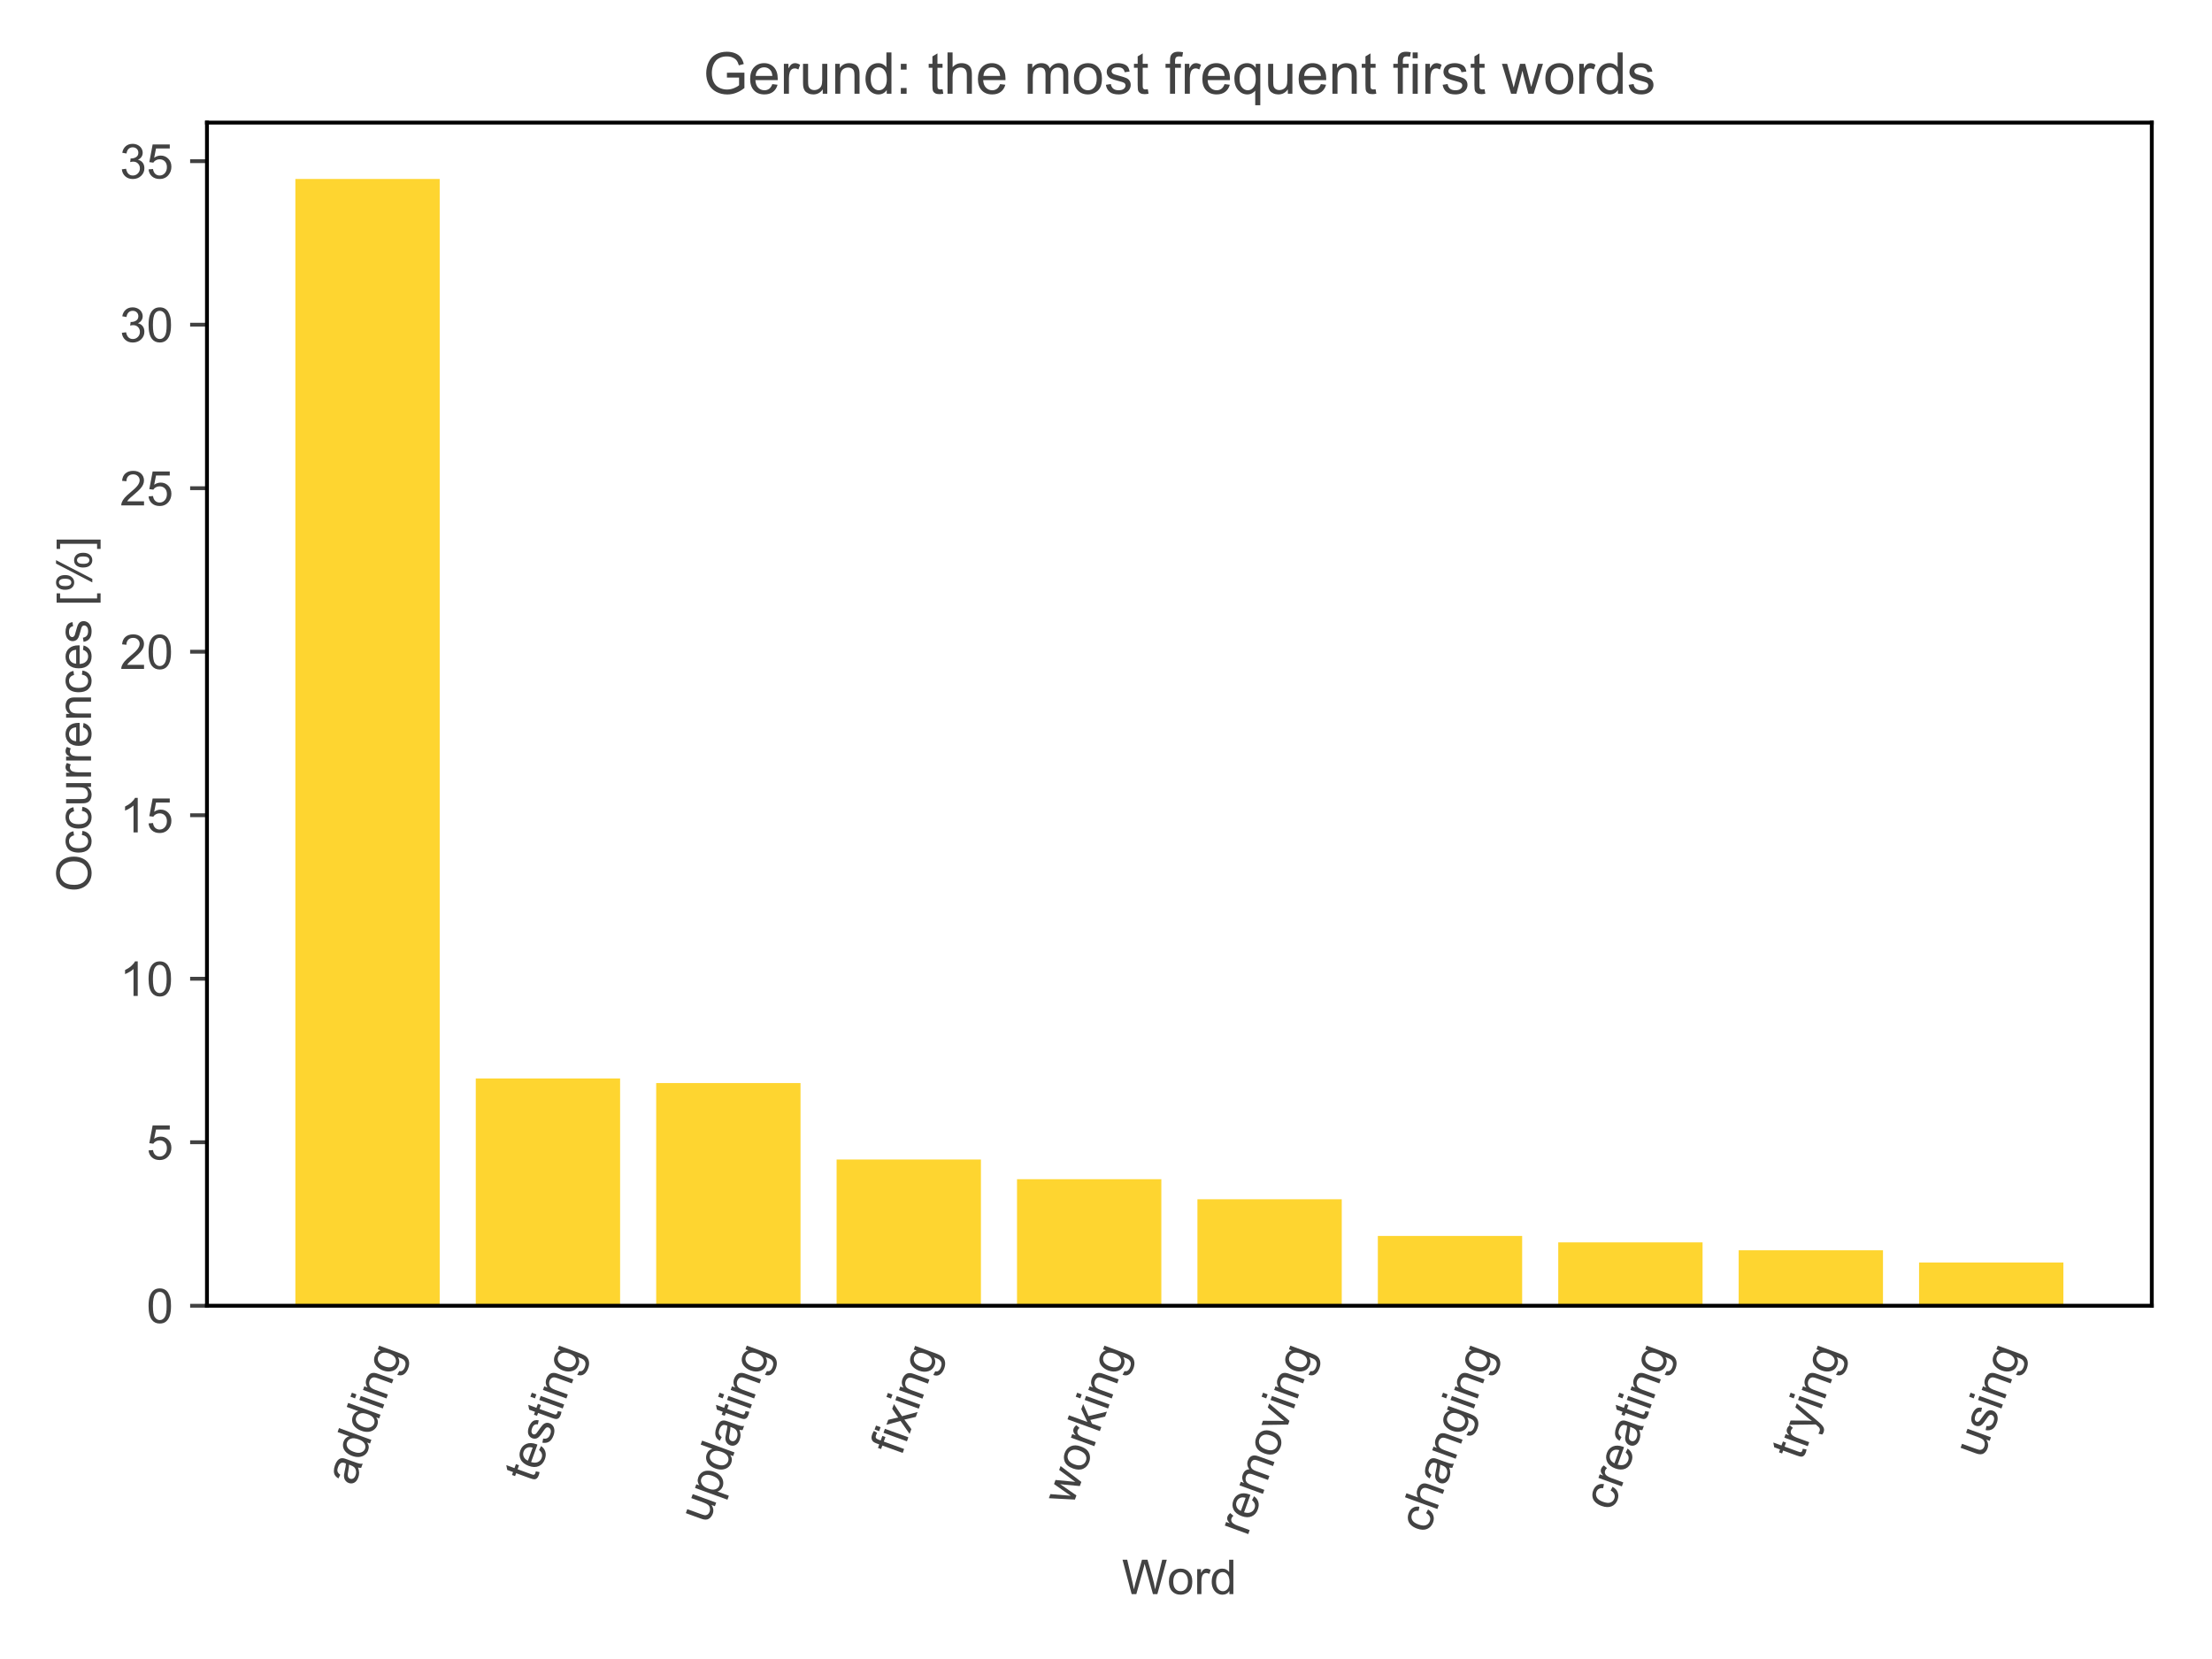
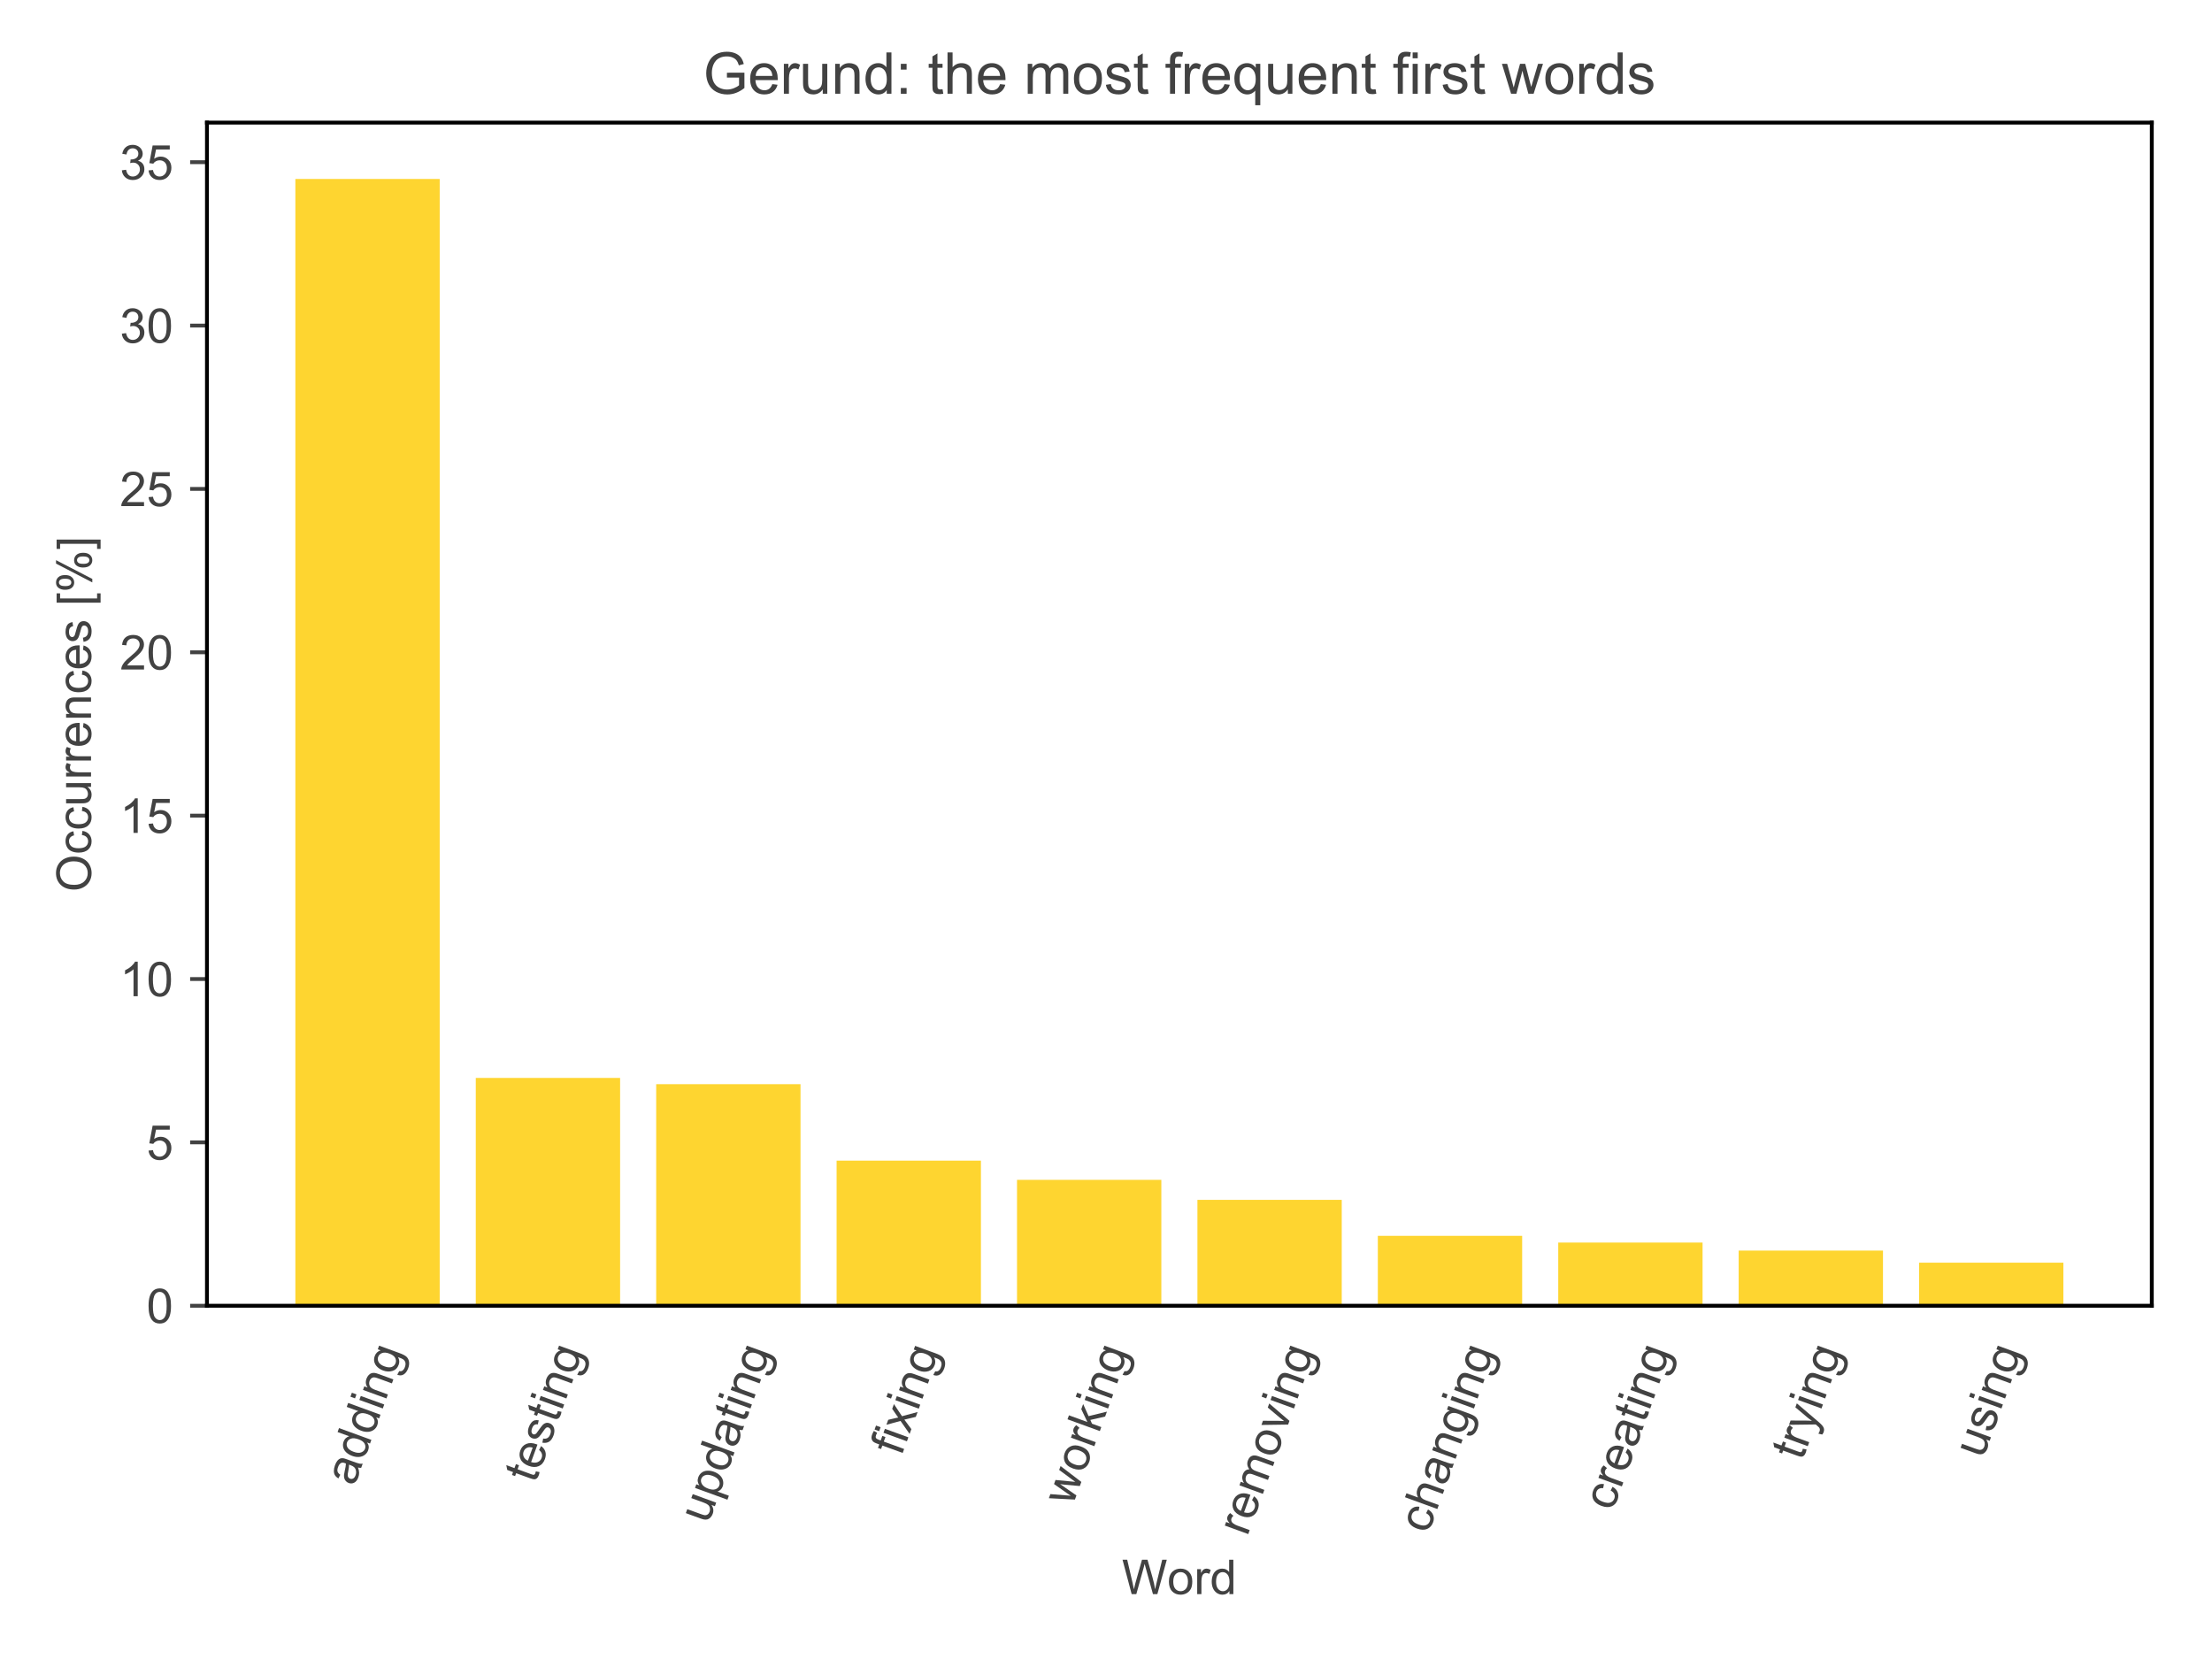
<svg xmlns="http://www.w3.org/2000/svg" xmlns:xlink="http://www.w3.org/1999/xlink" height="345pt" version="1.1" viewBox="0 0 460 345" width="460pt">
  <defs>
    <style type="text/css">
*{stroke-linecap:butt;stroke-linejoin:round;}
  </style>
  </defs>
  <g id="figure_1">
    <g id="patch_1">
      <path d="M 0 345.6  L 460.8 345.6  L 460.8 0  L 0 0  z " style="fill:#ffffff;" />
    </g>
    <g id="axes_1">
      <g id="patch_2">
        <path d="M 43.04 271.538  L 447.48 271.538  L 447.48 25.496  L 43.04 25.496  z " style="fill:#ffffff;" />
      </g>
      <g id="patch_3">
-         <path clip-path="url(#p6e5f062a8f)" d="M 61.424 271.538  L 91.438 271.538  L 91.438 37.213  L 61.424 37.213  z " style="fill:#fed530;" />
+         <path clip-path="url(#pcaa779c70d)" d="M 61.424 271.538  L 91.438 271.538  L 91.438 37.213  L 61.424 37.213  z " style="fill:#fed530;" />
      </g>
      <g id="patch_4">
-         <path clip-path="url(#p6e5f062a8f)" d="M 98.941 271.538  L 128.955 271.538  L 128.955 224.269  L 98.941 224.269  z " style="fill:#fed530;" />
+         <path clip-path="url(#pcaa779c70d)" d="M 98.941 271.538  L 128.955 271.538  L 128.955 224.163  L 98.941 224.163  z " style="fill:#fed530;" />
      </g>
      <g id="patch_5">
-         <path clip-path="url(#p6e5f062a8f)" d="M 136.459 271.538  L 166.473 271.538  L 166.473 225.225  L 136.459 225.225  z " style="fill:#fed530;" />
+         <path clip-path="url(#pcaa779c70d)" d="M 136.459 271.538  L 166.473 271.538  L 166.473 225.462  L 136.459 225.462  z " style="fill:#fed530;" />
      </g>
      <g id="patch_6">
-         <path clip-path="url(#p6e5f062a8f)" d="M 173.977 271.538  L 203.991 271.538  L 203.991 241.127  L 173.977 241.127  z " style="fill:#fed530;" />
+         <path clip-path="url(#pcaa779c70d)" d="M 173.977 271.538  L 203.991 271.538  L 203.991 241.358  L 173.977 241.358  z " style="fill:#fed530;" />
      </g>
      <g id="patch_7">
-         <path clip-path="url(#p6e5f062a8f)" d="M 211.494 271.538  L 241.508 271.538  L 241.508 245.223  L 211.494 245.223  z " style="fill:#fed530;" />
+         <path clip-path="url(#pcaa779c70d)" d="M 211.494 271.538  L 241.508 271.538  L 241.508 245.357  L 211.494 245.357  z " style="fill:#fed530;" />
      </g>
      <g id="patch_8">
-         <path clip-path="url(#p6e5f062a8f)" d="M 249.012 271.538  L 279.026 271.538  L 279.026 249.394  L 249.012 249.394  z " style="fill:#fed530;" />
+         <path clip-path="url(#pcaa779c70d)" d="M 249.012 271.538  L 279.026 271.538  L 279.026 249.514  L 249.012 249.514  z " style="fill:#fed530;" />
      </g>
      <g id="patch_9">
-         <path clip-path="url(#p6e5f062a8f)" d="M 286.529 271.538  L 316.543 271.538  L 316.543 257.02  L 286.529 257.02  z " style="fill:#fed530;" />
+         <path clip-path="url(#pcaa779c70d)" d="M 286.529 271.538  L 316.543 271.538  L 316.543 256.996  L 286.529 256.996  z " style="fill:#fed530;" />
      </g>
      <g id="patch_10">
-         <path clip-path="url(#p6e5f062a8f)" d="M 324.047 271.538  L 354.061 271.538  L 354.061 258.363  L 324.047 258.363  z " style="fill:#fed530;" />
+         <path clip-path="url(#pcaa779c70d)" d="M 324.047 271.538  L 354.061 271.538  L 354.061 258.4  L 324.047 258.4  z " style="fill:#fed530;" />
      </g>
      <g id="patch_11">
-         <path clip-path="url(#p6e5f062a8f)" d="M 361.565 271.538  L 391.579 271.538  L 391.579 260.008  L 361.565 260.008  z " style="fill:#fed530;" />
+         <path clip-path="url(#pcaa779c70d)" d="M 361.565 271.538  L 391.579 271.538  L 391.579 260.07  L 361.565 260.07  z " style="fill:#fed530;" />
      </g>
      <g id="patch_12">
-         <path clip-path="url(#p6e5f062a8f)" d="M 399.082 271.538  L 429.096 271.538  L 429.096 262.543  L 399.082 262.543  z " style="fill:#fed530;" />
+         <path clip-path="url(#pcaa779c70d)" d="M 399.082 271.538  L 429.096 271.538  L 429.096 262.585  L 399.082 262.585  z " style="fill:#fed530;" />
      </g>
      <g id="matplotlib.axis_1">
        <g id="xtick_1">
          <g id="text_1">
            <defs>
              <path d="M 40.438 6.391  Q 35.547 2.25 31.031 0.531  Q 26.516 -1.172 21.344 -1.172  Q 12.797 -1.172 8.203 3  Q 3.609 7.172 3.609 13.672  Q 3.609 17.484 5.344 20.625  Q 7.078 23.781 9.891 25.688  Q 12.703 27.594 16.219 28.562  Q 18.797 29.25 24.031 29.891  Q 34.672 31.156 39.703 32.906  Q 39.75 34.719 39.75 35.203  Q 39.75 40.578 37.25 42.781  Q 33.891 45.75 27.25 45.75  Q 21.047 45.75 18.094 43.578  Q 15.141 41.406 13.719 35.891  L 5.125 37.062  Q 6.297 42.578 8.984 45.969  Q 11.672 49.359 16.75 51.188  Q 21.828 53.031 28.516 53.031  Q 35.156 53.031 39.297 51.469  Q 43.453 49.906 45.406 47.531  Q 47.359 45.172 48.141 41.547  Q 48.578 39.312 48.578 33.453  L 48.578 21.734  Q 48.578 9.469 49.141 6.219  Q 49.703 2.984 51.375 0  L 42.188 0  Q 40.828 2.734 40.438 6.391  z M 39.703 26.031  Q 34.906 24.078 25.344 22.703  Q 19.922 21.922 17.672 20.938  Q 15.438 19.969 14.203 18.094  Q 12.984 16.219 12.984 13.922  Q 12.984 10.406 15.641 8.062  Q 18.312 5.719 23.438 5.719  Q 28.516 5.719 32.469 7.938  Q 36.422 10.156 38.281 14.016  Q 39.703 17 39.703 22.797  z " id="ArialMT-61" />
              <path d="M 40.234 0  L 40.234 6.547  Q 35.297 -1.172 25.734 -1.172  Q 19.531 -1.172 14.328 2.25  Q 9.125 5.672 6.266 11.797  Q 3.422 17.922 3.422 25.875  Q 3.422 33.641 6 39.969  Q 8.594 46.297 13.766 49.656  Q 18.953 53.031 25.344 53.031  Q 30.031 53.031 33.688 51.047  Q 37.359 49.078 39.656 45.906  L 39.656 71.578  L 48.391 71.578  L 48.391 0  z M 12.453 25.875  Q 12.453 15.922 16.641 10.984  Q 20.844 6.062 26.562 6.062  Q 32.328 6.062 36.344 10.766  Q 40.375 15.484 40.375 25.141  Q 40.375 35.797 36.266 40.766  Q 32.172 45.75 26.172 45.75  Q 20.312 45.75 16.375 40.969  Q 12.453 36.188 12.453 25.875  z " id="ArialMT-64" />
              <path d="M 6.641 61.469  L 6.641 71.578  L 15.438 71.578  L 15.438 61.469  z M 6.641 0  L 6.641 51.859  L 15.438 51.859  L 15.438 0  z " id="ArialMT-69" />
              <path d="M 6.594 0  L 6.594 51.859  L 14.5 51.859  L 14.5 44.484  Q 20.219 53.031 31 53.031  Q 35.688 53.031 39.625 51.344  Q 43.562 49.656 45.516 46.922  Q 47.469 44.188 48.25 40.438  Q 48.734 37.984 48.734 31.891  L 48.734 0  L 39.938 0  L 39.938 31.547  Q 39.938 36.922 38.906 39.578  Q 37.891 42.234 35.281 43.812  Q 32.672 45.406 29.156 45.406  Q 23.531 45.406 19.453 41.844  Q 15.375 38.281 15.375 28.328  L 15.375 0  z " id="ArialMT-6e" />
              <path d="M 4.984 -4.297  L 13.531 -5.562  Q 14.062 -9.516 16.5 -11.328  Q 19.781 -13.766 25.438 -13.766  Q 31.547 -13.766 34.859 -11.328  Q 38.188 -8.891 39.359 -4.5  Q 40.047 -1.812 39.984 6.781  Q 34.234 0 25.641 0  Q 14.938 0 9.078 7.719  Q 3.219 15.438 3.219 26.219  Q 3.219 33.641 5.906 39.906  Q 8.594 46.188 13.688 49.609  Q 18.797 53.031 25.688 53.031  Q 34.859 53.031 40.828 45.609  L 40.828 51.859  L 48.922 51.859  L 48.922 7.031  Q 48.922 -5.078 46.453 -10.125  Q 44 -15.188 38.641 -18.109  Q 33.297 -21.047 25.484 -21.047  Q 16.219 -21.047 10.5 -16.875  Q 4.781 -12.703 4.984 -4.297  z M 12.25 26.859  Q 12.25 16.656 16.297 11.969  Q 20.359 7.281 26.469 7.281  Q 32.516 7.281 36.609 11.938  Q 40.719 16.609 40.719 26.562  Q 40.719 36.078 36.5 40.906  Q 32.281 45.75 26.312 45.75  Q 20.453 45.75 16.344 40.984  Q 12.25 36.234 12.25 26.859  z " id="ArialMT-67" />
            </defs>
            <g style="fill:#424242;" transform="translate(73.67003 309.2022)rotate(-70)scale(0.1 -0.1)">
              <use xlink:href="#ArialMT-61" />
              <use x="55.615" xlink:href="#ArialMT-64" />
              <use x="111.23" xlink:href="#ArialMT-64" />
              <use x="166.846" xlink:href="#ArialMT-69" />
              <use x="189.062" xlink:href="#ArialMT-6e" />
              <use x="244.678" xlink:href="#ArialMT-67" />
            </g>
          </g>
        </g>
        <g id="xtick_2">
          <g id="text_2">
            <defs>
              <path d="M 25.781 7.859  L 27.047 0.094  Q 23.344 -0.688 20.406 -0.688  Q 15.625 -0.688 12.984 0.828  Q 10.359 2.344 9.281 4.812  Q 8.203 7.281 8.203 15.188  L 8.203 45.016  L 1.766 45.016  L 1.766 51.859  L 8.203 51.859  L 8.203 64.703  L 16.938 69.969  L 16.938 51.859  L 25.781 51.859  L 25.781 45.016  L 16.938 45.016  L 16.938 14.703  Q 16.938 10.938 17.406 9.859  Q 17.875 8.797 18.922 8.156  Q 19.969 7.516 21.922 7.516  Q 23.391 7.516 25.781 7.859  z " id="ArialMT-74" />
              <path d="M 42.094 16.703  L 51.172 15.578  Q 49.031 7.625 43.219 3.219  Q 37.406 -1.172 28.375 -1.172  Q 17 -1.172 10.328 5.828  Q 3.656 12.844 3.656 25.484  Q 3.656 38.578 10.391 45.797  Q 17.141 53.031 27.875 53.031  Q 38.281 53.031 44.875 45.953  Q 51.469 38.875 51.469 26.031  Q 51.469 25.25 51.422 23.688  L 12.75 23.688  Q 13.234 15.141 17.578 10.594  Q 21.922 6.062 28.422 6.062  Q 33.25 6.062 36.672 8.594  Q 40.094 11.141 42.094 16.703  z M 13.234 30.906  L 42.188 30.906  Q 41.609 37.453 38.875 40.719  Q 34.672 45.797 27.984 45.797  Q 21.922 45.797 17.797 41.75  Q 13.672 37.703 13.234 30.906  z " id="ArialMT-65" />
              <path d="M 3.078 15.484  L 11.766 16.844  Q 12.5 11.625 15.844 8.844  Q 19.188 6.062 25.203 6.062  Q 31.25 6.062 34.172 8.516  Q 37.109 10.984 37.109 14.312  Q 37.109 17.281 34.516 19  Q 32.719 20.172 25.531 21.969  Q 15.875 24.422 12.141 26.203  Q 8.406 27.984 6.469 31.125  Q 4.547 34.281 4.547 38.094  Q 4.547 41.547 6.125 44.5  Q 7.719 47.469 10.453 49.422  Q 12.5 50.922 16.031 51.969  Q 19.578 53.031 23.641 53.031  Q 29.734 53.031 34.344 51.266  Q 38.969 49.516 41.156 46.5  Q 43.359 43.5 44.188 38.484  L 35.594 37.312  Q 35.016 41.312 32.203 43.547  Q 29.391 45.797 24.266 45.797  Q 18.219 45.797 15.625 43.797  Q 13.031 41.797 13.031 39.109  Q 13.031 37.406 14.109 36.031  Q 15.188 34.625 17.484 33.688  Q 18.797 33.203 25.25 31.453  Q 34.578 28.953 38.25 27.359  Q 41.938 25.781 44.031 22.75  Q 46.141 19.734 46.141 15.234  Q 46.141 10.844 43.578 6.953  Q 41.016 3.078 36.172 0.953  Q 31.344 -1.172 25.25 -1.172  Q 15.141 -1.172 9.844 3.031  Q 4.547 7.234 3.078 15.484  z " id="ArialMT-73" />
            </defs>
            <g style="fill:#424242;" transform="translate(111.2844 308.6706)rotate(-70)scale(0.1 -0.1)">
              <use xlink:href="#ArialMT-74" />
              <use x="27.783" xlink:href="#ArialMT-65" />
              <use x="83.398" xlink:href="#ArialMT-73" />
              <use x="133.398" xlink:href="#ArialMT-74" />
              <use x="161.182" xlink:href="#ArialMT-69" />
              <use x="183.398" xlink:href="#ArialMT-6e" />
              <use x="239.014" xlink:href="#ArialMT-67" />
            </g>
          </g>
        </g>
        <g id="xtick_3">
          <g id="text_3">
            <defs>
              <path d="M 40.578 0  L 40.578 7.625  Q 34.516 -1.172 24.125 -1.172  Q 19.531 -1.172 15.547 0.578  Q 11.578 2.344 9.641 5  Q 7.719 7.672 6.938 11.531  Q 6.391 14.109 6.391 19.734  L 6.391 51.859  L 15.188 51.859  L 15.188 23.094  Q 15.188 16.219 15.719 13.812  Q 16.547 10.359 19.234 8.375  Q 21.922 6.391 25.875 6.391  Q 29.828 6.391 33.297 8.422  Q 36.766 10.453 38.203 13.938  Q 39.656 17.438 39.656 24.078  L 39.656 51.859  L 48.438 51.859  L 48.438 0  z " id="ArialMT-75" />
              <path d="M 6.594 -19.875  L 6.594 51.859  L 14.594 51.859  L 14.594 45.125  Q 17.438 49.078 21 51.047  Q 24.562 53.031 29.641 53.031  Q 36.281 53.031 41.359 49.609  Q 46.438 46.188 49.016 39.953  Q 51.609 33.734 51.609 26.312  Q 51.609 18.359 48.75 11.984  Q 45.906 5.609 40.453 2.219  Q 35.016 -1.172 29 -1.172  Q 24.609 -1.172 21.109 0.688  Q 17.625 2.547 15.375 5.375  L 15.375 -19.875  z M 14.547 25.641  Q 14.547 15.625 18.594 10.844  Q 22.656 6.062 28.422 6.062  Q 34.281 6.062 38.453 11.016  Q 42.625 15.969 42.625 26.375  Q 42.625 36.281 38.547 41.203  Q 34.469 46.141 28.812 46.141  Q 23.188 46.141 18.859 40.891  Q 14.547 35.641 14.547 25.641  z " id="ArialMT-70" />
            </defs>
            <g style="fill:#424242;" transform="translate(147.2792 317.0383)rotate(-70)scale(0.1 -0.1)">
              <use xlink:href="#ArialMT-75" />
              <use x="55.615" xlink:href="#ArialMT-70" />
              <use x="111.23" xlink:href="#ArialMT-64" />
              <use x="166.846" xlink:href="#ArialMT-61" />
              <use x="222.461" xlink:href="#ArialMT-74" />
              <use x="250.244" xlink:href="#ArialMT-69" />
              <use x="272.461" xlink:href="#ArialMT-6e" />
              <use x="328.076" xlink:href="#ArialMT-67" />
            </g>
          </g>
        </g>
        <g id="xtick_4">
          <g id="text_4">
            <defs>
              <path d="M 8.688 0  L 8.688 45.016  L 0.922 45.016  L 0.922 51.859  L 8.688 51.859  L 8.688 57.375  Q 8.688 62.594 9.625 65.141  Q 10.891 68.562 14.078 70.672  Q 17.281 72.797 23.047 72.797  Q 26.766 72.797 31.25 71.922  L 29.938 64.266  Q 27.203 64.75 24.75 64.75  Q 20.75 64.75 19.094 63.031  Q 17.438 61.328 17.438 56.641  L 17.438 51.859  L 27.547 51.859  L 27.547 45.016  L 17.438 45.016  L 17.438 0  z " id="ArialMT-66" />
              <path d="M 0.734 0  L 19.672 26.953  L 2.156 51.859  L 13.141 51.859  L 21.094 39.703  Q 23.344 36.234 24.703 33.891  Q 26.859 37.109 28.656 39.594  L 37.406 51.859  L 47.906 51.859  L 29.984 27.438  L 49.266 0  L 38.484 0  L 27.828 16.109  L 25 20.453  L 11.375 0  z " id="ArialMT-78" />
            </defs>
            <g style="fill:#424242;" transform="translate(187.423 302.9641)rotate(-70)scale(0.1 -0.1)">
              <use xlink:href="#ArialMT-66" />
              <use x="27.783" xlink:href="#ArialMT-69" />
              <use x="50" xlink:href="#ArialMT-78" />
              <use x="100" xlink:href="#ArialMT-69" />
              <use x="122.217" xlink:href="#ArialMT-6e" />
              <use x="177.832" xlink:href="#ArialMT-67" />
            </g>
          </g>
        </g>
        <g id="xtick_5">
          <g id="text_5">
            <defs>
              <path d="M 16.156 0  L 0.297 51.859  L 9.375 51.859  L 17.625 21.922  L 20.703 10.797  Q 20.906 11.625 23.391 21.484  L 31.641 51.859  L 40.672 51.859  L 48.438 21.781  L 51.031 11.859  L 54 21.875  L 62.891 51.859  L 71.438 51.859  L 55.219 0  L 46.094 0  L 37.844 31.062  L 35.844 39.891  L 25.344 0  z " id="ArialMT-77" />
              <path d="M 3.328 25.922  Q 3.328 40.328 11.328 47.266  Q 18.016 53.031 27.641 53.031  Q 38.328 53.031 45.109 46.016  Q 51.906 39.016 51.906 26.656  Q 51.906 16.656 48.906 10.906  Q 45.906 5.172 40.156 2  Q 34.422 -1.172 27.641 -1.172  Q 16.75 -1.172 10.031 5.812  Q 3.328 12.797 3.328 25.922  z M 12.359 25.922  Q 12.359 15.969 16.703 11.016  Q 21.047 6.062 27.641 6.062  Q 34.188 6.062 38.531 11.031  Q 42.875 16.016 42.875 26.219  Q 42.875 35.844 38.5 40.797  Q 34.125 45.75 27.641 45.75  Q 21.047 45.75 16.703 40.812  Q 12.359 35.891 12.359 25.922  z " id="ArialMT-6f" />
              <path d="M 6.5 0  L 6.5 51.859  L 14.406 51.859  L 14.406 44  Q 17.438 49.516 20 51.266  Q 22.562 53.031 25.641 53.031  Q 30.078 53.031 34.672 50.203  L 31.641 42.047  Q 28.422 43.953 25.203 43.953  Q 22.312 43.953 20.016 42.219  Q 17.719 40.484 16.75 37.406  Q 15.281 32.719 15.281 27.156  L 15.281 0  z " id="ArialMT-72" />
              <path d="M 6.641 0  L 6.641 71.578  L 15.438 71.578  L 15.438 30.766  L 36.234 51.859  L 47.609 51.859  L 27.781 32.625  L 49.609 0  L 38.766 0  L 21.625 26.516  L 15.438 20.562  L 15.438 0  z " id="ArialMT-6b" />
            </defs>
            <g style="fill:#424242;" transform="translate(222.983 313.3647)rotate(-70)scale(0.1 -0.1)">
              <use xlink:href="#ArialMT-77" />
              <use x="72.217" xlink:href="#ArialMT-6f" />
              <use x="127.832" xlink:href="#ArialMT-72" />
              <use x="161.133" xlink:href="#ArialMT-6b" />
              <use x="211.133" xlink:href="#ArialMT-69" />
              <use x="233.35" xlink:href="#ArialMT-6e" />
              <use x="288.965" xlink:href="#ArialMT-67" />
            </g>
          </g>
        </g>
        <g id="xtick_6">
          <g id="text_6">
            <defs>
              <path d="M 6.594 0  L 6.594 51.859  L 14.453 51.859  L 14.453 44.578  Q 16.891 48.391 20.938 50.703  Q 25 53.031 30.172 53.031  Q 35.938 53.031 39.625 50.641  Q 43.312 48.25 44.828 43.953  Q 50.984 53.031 60.844 53.031  Q 68.562 53.031 72.703 48.75  Q 76.859 44.484 76.859 35.594  L 76.859 0  L 68.109 0  L 68.109 32.672  Q 68.109 37.938 67.25 40.25  Q 66.406 42.578 64.156 43.984  Q 61.922 45.406 58.891 45.406  Q 53.422 45.406 49.797 41.766  Q 46.188 38.141 46.188 30.125  L 46.188 0  L 37.406 0  L 37.406 33.688  Q 37.406 39.547 35.25 42.469  Q 33.109 45.406 28.219 45.406  Q 24.516 45.406 21.359 43.453  Q 18.219 41.5 16.797 37.734  Q 15.375 33.984 15.375 26.906  L 15.375 0  z " id="ArialMT-6d" />
              <path d="M 21 0  L 1.266 51.859  L 10.547 51.859  L 21.688 20.797  Q 23.484 15.766 25 10.359  Q 26.172 14.453 28.266 20.219  L 39.797 51.859  L 48.828 51.859  L 29.203 0  z " id="ArialMT-76" />
            </defs>
            <g style="fill:#424242;" transform="translate(259.3602 319.6313)rotate(-70)scale(0.1 -0.1)">
              <use xlink:href="#ArialMT-72" />
              <use x="33.301" xlink:href="#ArialMT-65" />
              <use x="88.916" xlink:href="#ArialMT-6d" />
              <use x="172.217" xlink:href="#ArialMT-6f" />
              <use x="227.832" xlink:href="#ArialMT-76" />
              <use x="277.832" xlink:href="#ArialMT-69" />
              <use x="300.049" xlink:href="#ArialMT-6e" />
              <use x="355.664" xlink:href="#ArialMT-67" />
            </g>
          </g>
        </g>
        <g id="xtick_7">
          <g id="text_7">
            <defs>
              <path d="M 40.438 19  L 49.078 17.875  Q 47.656 8.938 41.812 3.875  Q 35.984 -1.172 27.484 -1.172  Q 16.844 -1.172 10.375 5.781  Q 3.906 12.75 3.906 25.734  Q 3.906 34.125 6.688 40.422  Q 9.469 46.734 15.156 49.875  Q 20.844 53.031 27.547 53.031  Q 35.984 53.031 41.359 48.75  Q 46.734 44.484 48.25 36.625  L 39.703 35.297  Q 38.484 40.531 35.375 43.156  Q 32.281 45.797 27.875 45.797  Q 21.234 45.797 17.078 41.031  Q 12.938 36.281 12.938 25.984  Q 12.938 15.531 16.938 10.797  Q 20.953 6.062 27.391 6.062  Q 32.562 6.062 36.031 9.234  Q 39.5 12.406 40.438 19  z " id="ArialMT-63" />
              <path d="M 6.594 0  L 6.594 71.578  L 15.375 71.578  L 15.375 45.906  Q 21.531 53.031 30.906 53.031  Q 36.672 53.031 40.922 50.75  Q 45.172 48.484 47 44.484  Q 48.828 40.484 48.828 32.859  L 48.828 0  L 40.047 0  L 40.047 32.859  Q 40.047 39.453 37.188 42.453  Q 34.328 45.453 29.109 45.453  Q 25.203 45.453 21.75 43.422  Q 18.312 41.406 16.844 37.938  Q 15.375 34.469 15.375 28.375  L 15.375 0  z " id="ArialMT-68" />
            </defs>
            <g style="fill:#424242;" transform="translate(296.9698 319.1262)rotate(-70)scale(0.1 -0.1)">
              <use xlink:href="#ArialMT-63" />
              <use x="50" xlink:href="#ArialMT-68" />
              <use x="105.615" xlink:href="#ArialMT-61" />
              <use x="161.23" xlink:href="#ArialMT-6e" />
              <use x="216.846" xlink:href="#ArialMT-67" />
              <use x="272.461" xlink:href="#ArialMT-69" />
              <use x="294.678" xlink:href="#ArialMT-6e" />
              <use x="350.293" xlink:href="#ArialMT-67" />
            </g>
          </g>
        </g>
        <g id="xtick_8">
          <g id="text_8">
            <g style="fill:#424242;" transform="translate(335.3448 314.4145)rotate(-70)scale(0.1 -0.1)">
              <use xlink:href="#ArialMT-63" />
              <use x="50" xlink:href="#ArialMT-72" />
              <use x="83.301" xlink:href="#ArialMT-65" />
              <use x="138.916" xlink:href="#ArialMT-61" />
              <use x="194.531" xlink:href="#ArialMT-74" />
              <use x="222.314" xlink:href="#ArialMT-69" />
              <use x="244.531" xlink:href="#ArialMT-6e" />
              <use x="300.146" xlink:href="#ArialMT-67" />
            </g>
          </g>
        </g>
        <g id="xtick_9">
          <g id="text_9">
            <defs>
              <path d="M 6.203 -19.969  L 5.219 -11.719  Q 8.109 -12.5 10.25 -12.5  Q 13.188 -12.5 14.938 -11.516  Q 16.703 -10.547 17.828 -8.797  Q 18.656 -7.469 20.516 -2.25  Q 20.75 -1.516 21.297 -0.094  L 1.609 51.859  L 11.078 51.859  L 21.875 21.828  Q 23.969 16.109 25.641 9.812  Q 27.156 15.875 29.25 21.625  L 40.328 51.859  L 49.125 51.859  L 29.391 -0.875  Q 26.219 -9.422 24.469 -12.641  Q 22.125 -17 19.094 -19.016  Q 16.062 -21.047 11.859 -21.047  Q 9.328 -21.047 6.203 -19.969  z " id="ArialMT-79" />
            </defs>
            <g style="fill:#424242;" transform="translate(374.7644 303.9634)rotate(-70)scale(0.1 -0.1)">
              <use xlink:href="#ArialMT-74" />
              <use x="27.783" xlink:href="#ArialMT-72" />
              <use x="61.084" xlink:href="#ArialMT-79" />
              <use x="111.084" xlink:href="#ArialMT-69" />
              <use x="133.301" xlink:href="#ArialMT-6e" />
              <use x="188.916" xlink:href="#ArialMT-67" />
            </g>
          </g>
        </g>
        <g id="xtick_10">
          <g id="text_10">
            <g style="fill:#424242;" transform="translate(412.3756 303.4495)rotate(-70)scale(0.1 -0.1)">
              <use xlink:href="#ArialMT-75" />
              <use x="55.615" xlink:href="#ArialMT-73" />
              <use x="105.615" xlink:href="#ArialMT-69" />
              <use x="127.832" xlink:href="#ArialMT-6e" />
              <use x="183.447" xlink:href="#ArialMT-67" />
            </g>
          </g>
        </g>
        <g id="text_11">
          <defs>
            <path d="M 20.219 0  L 1.219 71.578  L 10.938 71.578  L 21.828 24.656  Q 23.578 17.281 24.859 10.016  Q 27.594 21.484 28.078 23.25  L 41.703 71.578  L 53.125 71.578  L 63.375 35.359  Q 67.234 21.875 68.953 10.016  Q 70.312 16.797 72.516 25.594  L 83.734 71.578  L 93.266 71.578  L 73.641 0  L 64.5 0  L 49.422 54.547  Q 47.516 61.375 47.172 62.938  Q 46.047 58.016 45.062 54.547  L 29.891 0  z " id="ArialMT-57" />
          </defs>
          <g style="fill:#424242;" transform="translate(233.3155 331.5089)scale(0.1 -0.1)">
            <use xlink:href="#ArialMT-57" />
            <use x="94.369" xlink:href="#ArialMT-6f" />
            <use x="149.984" xlink:href="#ArialMT-72" />
            <use x="183.285" xlink:href="#ArialMT-64" />
          </g>
        </g>
      </g>
      <g id="matplotlib.axis_2">
        <g id="ytick_1">
          <g id="line2d_1">
            <defs>
-               <path d="M 0 0  L -3.5 0  " id="m60f0599c77" style="stroke:#424242;stroke-width:0.8;" />
-             </defs>
-             <g>
-               <use style="fill:#424242;stroke:#424242;stroke-width:0.8;" x="43.04" xlink:href="#m60f0599c77" y="271.538" />
+               <path d="M 0 0  L -3.5 0  " id="m18afe70881" style="stroke:#424242;stroke-width:0.8;" />
+             </defs>
+             <g>
+               <use style="fill:#424242;stroke:#424242;stroke-width:0.8;" x="43.04" xlink:href="#m18afe70881" y="271.538" />
            </g>
          </g>
          <g id="text_12">
            <defs>
              <path d="M 4.156 35.297  Q 4.156 48 6.766 55.734  Q 9.375 63.484 14.516 67.672  Q 19.672 71.875 27.484 71.875  Q 33.25 71.875 37.594 69.547  Q 41.938 67.234 44.766 62.859  Q 47.609 58.5 49.219 52.219  Q 50.828 45.953 50.828 35.297  Q 50.828 22.703 48.234 14.969  Q 45.656 7.234 40.5 3  Q 35.359 -1.219 27.484 -1.219  Q 17.141 -1.219 11.234 6.203  Q 4.156 15.141 4.156 35.297  z M 13.188 35.297  Q 13.188 17.672 17.312 11.828  Q 21.438 6 27.484 6  Q 33.547 6 37.672 11.859  Q 41.797 17.719 41.797 35.297  Q 41.797 52.984 37.672 58.781  Q 33.547 64.594 27.391 64.594  Q 21.344 64.594 17.719 59.469  Q 13.188 52.938 13.188 35.297  z " id="ArialMT-30" />
            </defs>
            <g style="fill:#424242;" transform="translate(30.47906 275.1172)scale(0.1 -0.1)">
              <use xlink:href="#ArialMT-30" />
            </g>
          </g>
        </g>
        <g id="ytick_2">
          <g id="line2d_2">
            <g>
-               <use style="fill:#424242;stroke:#424242;stroke-width:0.8;" x="43.04" xlink:href="#m60f0599c77" y="237.536" />
+               <use style="fill:#424242;stroke:#424242;stroke-width:0.8;" x="43.04" xlink:href="#m18afe70881" y="237.566" />
            </g>
          </g>
          <g id="text_13">
            <defs>
              <path d="M 4.156 18.75  L 13.375 19.531  Q 14.406 12.797 18.141 9.391  Q 21.875 6 27.156 6  Q 33.5 6 37.891 10.781  Q 42.281 15.578 42.281 23.484  Q 42.281 31 38.062 35.344  Q 33.844 39.703 27 39.703  Q 22.75 39.703 19.328 37.766  Q 15.922 35.844 13.969 32.766  L 5.719 33.844  L 12.641 70.609  L 48.25 70.609  L 48.25 62.203  L 19.672 62.203  L 15.828 42.969  Q 22.266 47.469 29.344 47.469  Q 38.719 47.469 45.156 40.969  Q 51.609 34.469 51.609 24.266  Q 51.609 14.547 45.953 7.469  Q 39.062 -1.219 27.156 -1.219  Q 17.391 -1.219 11.203 4.25  Q 5.031 9.719 4.156 18.75  z " id="ArialMT-35" />
            </defs>
-             <g style="fill:#424242;" transform="translate(30.47906 241.1147)scale(0.1 -0.1)">
+             <g style="fill:#424242;" transform="translate(30.47906 241.1445)scale(0.1 -0.1)">
              <use xlink:href="#ArialMT-35" />
            </g>
          </g>
        </g>
        <g id="ytick_3">
          <g id="line2d_3">
            <g>
-               <use style="fill:#424242;stroke:#424242;stroke-width:0.8;" x="43.04" xlink:href="#m60f0599c77" y="203.533" />
+               <use style="fill:#424242;stroke:#424242;stroke-width:0.8;" x="43.04" xlink:href="#m18afe70881" y="203.593" />
            </g>
          </g>
          <g id="text_14">
            <defs>
              <path d="M 37.25 0  L 28.469 0  L 28.469 56  Q 25.297 52.984 20.141 49.953  Q 14.984 46.922 10.891 45.406  L 10.891 53.906  Q 18.266 57.375 23.781 62.297  Q 29.297 67.234 31.594 71.875  L 37.25 71.875  z " id="ArialMT-31" />
            </defs>
-             <g style="fill:#424242;" transform="translate(24.91812 207.1122)scale(0.1 -0.1)">
+             <g style="fill:#424242;" transform="translate(24.91812 207.1719)scale(0.1 -0.1)">
              <use xlink:href="#ArialMT-31" />
              <use x="55.615" xlink:href="#ArialMT-30" />
            </g>
          </g>
        </g>
        <g id="ytick_4">
          <g id="line2d_4">
            <g>
-               <use style="fill:#424242;stroke:#424242;stroke-width:0.8;" x="43.04" xlink:href="#m60f0599c77" y="169.531" />
+               <use style="fill:#424242;stroke:#424242;stroke-width:0.8;" x="43.04" xlink:href="#m18afe70881" y="169.62" />
            </g>
          </g>
          <g id="text_15">
-             <g style="fill:#424242;" transform="translate(24.91812 173.1098)scale(0.1 -0.1)">
+             <g style="fill:#424242;" transform="translate(24.91812 173.1992)scale(0.1 -0.1)">
              <use xlink:href="#ArialMT-31" />
              <use x="55.615" xlink:href="#ArialMT-35" />
            </g>
          </g>
        </g>
        <g id="ytick_5">
          <g id="line2d_5">
            <g>
-               <use style="fill:#424242;stroke:#424242;stroke-width:0.8;" x="43.04" xlink:href="#m60f0599c77" y="135.528" />
+               <use style="fill:#424242;stroke:#424242;stroke-width:0.8;" x="43.04" xlink:href="#m18afe70881" y="135.648" />
            </g>
          </g>
          <g id="text_16">
            <defs>
              <path d="M 50.344 8.453  L 50.344 0  L 3.031 0  Q 2.938 3.172 4.047 6.109  Q 5.859 10.938 9.828 15.625  Q 13.812 20.312 21.344 26.469  Q 33.016 36.031 37.109 41.625  Q 41.219 47.219 41.219 52.203  Q 41.219 57.422 37.469 61  Q 33.734 64.594 27.734 64.594  Q 21.391 64.594 17.578 60.781  Q 13.766 56.984 13.719 50.25  L 4.688 51.172  Q 5.609 61.281 11.656 66.578  Q 17.719 71.875 27.938 71.875  Q 38.234 71.875 44.234 66.156  Q 50.25 60.453 50.25 52  Q 50.25 47.703 48.484 43.547  Q 46.734 39.406 42.656 34.812  Q 38.578 30.219 29.109 22.219  Q 21.188 15.578 18.938 13.203  Q 16.703 10.844 15.234 8.453  z " id="ArialMT-32" />
            </defs>
-             <g style="fill:#424242;" transform="translate(24.91812 139.1073)scale(0.1 -0.1)">
+             <g style="fill:#424242;" transform="translate(24.91812 139.2265)scale(0.1 -0.1)">
              <use xlink:href="#ArialMT-32" />
              <use x="55.615" xlink:href="#ArialMT-30" />
            </g>
          </g>
        </g>
        <g id="ytick_6">
          <g id="line2d_6">
            <g>
-               <use style="fill:#424242;stroke:#424242;stroke-width:0.8;" x="43.04" xlink:href="#m60f0599c77" y="101.526" />
+               <use style="fill:#424242;stroke:#424242;stroke-width:0.8;" x="43.04" xlink:href="#m18afe70881" y="101.675" />
            </g>
          </g>
          <g id="text_17">
-             <g style="fill:#424242;" transform="translate(24.91812 105.1048)scale(0.1 -0.1)">
+             <g style="fill:#424242;" transform="translate(24.91812 105.2539)scale(0.1 -0.1)">
              <use xlink:href="#ArialMT-32" />
              <use x="55.615" xlink:href="#ArialMT-35" />
            </g>
          </g>
        </g>
        <g id="ytick_7">
          <g id="line2d_7">
            <g>
-               <use style="fill:#424242;stroke:#424242;stroke-width:0.8;" x="43.04" xlink:href="#m60f0599c77" y="67.523" />
+               <use style="fill:#424242;stroke:#424242;stroke-width:0.8;" x="43.04" xlink:href="#m18afe70881" y="67.702" />
            </g>
          </g>
          <g id="text_18">
            <defs>
              <path d="M 4.203 18.891  L 12.984 20.062  Q 14.5 12.594 18.141 9.297  Q 21.781 6 27 6  Q 33.203 6 37.469 10.297  Q 41.75 14.594 41.75 20.953  Q 41.75 27 37.797 30.922  Q 33.844 34.859 27.734 34.859  Q 25.25 34.859 21.531 33.891  L 22.516 41.609  Q 23.391 41.5 23.922 41.5  Q 29.547 41.5 34.031 44.422  Q 38.531 47.359 38.531 53.469  Q 38.531 58.297 35.25 61.469  Q 31.984 64.656 26.812 64.656  Q 21.688 64.656 18.266 61.422  Q 14.844 58.203 13.875 51.766  L 5.078 53.328  Q 6.688 62.156 12.391 67.016  Q 18.109 71.875 26.609 71.875  Q 32.469 71.875 37.391 69.359  Q 42.328 66.844 44.938 62.5  Q 47.562 58.156 47.562 53.266  Q 47.562 48.641 45.062 44.828  Q 42.578 41.016 37.703 38.766  Q 44.047 37.312 47.562 32.688  Q 51.078 28.078 51.078 21.141  Q 51.078 11.766 44.234 5.25  Q 37.406 -1.266 26.953 -1.266  Q 17.531 -1.266 11.297 4.344  Q 5.078 9.969 4.203 18.891  z " id="ArialMT-33" />
            </defs>
-             <g style="fill:#424242;" transform="translate(24.91812 71.10231)scale(0.1 -0.1)">
+             <g style="fill:#424242;" transform="translate(24.91812 71.2812)scale(0.1 -0.1)">
              <use xlink:href="#ArialMT-33" />
              <use x="55.615" xlink:href="#ArialMT-30" />
            </g>
          </g>
        </g>
        <g id="ytick_8">
          <g id="line2d_8">
            <g>
-               <use style="fill:#424242;stroke:#424242;stroke-width:0.8;" x="43.04" xlink:href="#m60f0599c77" y="33.521" />
+               <use style="fill:#424242;stroke:#424242;stroke-width:0.8;" x="43.04" xlink:href="#m18afe70881" y="33.73" />
            </g>
          </g>
          <g id="text_19">
-             <g style="fill:#424242;" transform="translate(24.91812 37.09982)scale(0.1 -0.1)">
+             <g style="fill:#424242;" transform="translate(24.91812 37.30853)scale(0.1 -0.1)">
              <use xlink:href="#ArialMT-33" />
              <use x="55.615" xlink:href="#ArialMT-35" />
            </g>
          </g>
        </g>
        <g id="text_20">
          <defs>
            <path d="M 4.828 34.859  Q 4.828 52.688 14.391 62.766  Q 23.969 72.859 39.109 72.859  Q 49.031 72.859 56.984 68.109  Q 64.938 63.375 69.109 54.906  Q 73.297 46.438 73.297 35.688  Q 73.297 24.812 68.891 16.219  Q 64.5 7.625 56.438 3.203  Q 48.391 -1.219 39.062 -1.219  Q 28.953 -1.219 20.984 3.656  Q 13.031 8.547 8.922 16.984  Q 4.828 25.438 4.828 34.859  z M 14.594 34.719  Q 14.594 21.781 21.547 14.328  Q 28.516 6.891 39.016 6.891  Q 49.703 6.891 56.609 14.406  Q 63.531 21.922 63.531 35.75  Q 63.531 44.484 60.578 51  Q 57.625 57.516 51.922 61.109  Q 46.234 64.703 39.156 64.703  Q 29.109 64.703 21.844 57.781  Q 14.594 50.875 14.594 34.719  z " id="ArialMT-4f" />
            <path id="ArialMT-20" />
            <path d="M 6.781 -19.875  L 6.781 71.578  L 26.172 71.578  L 26.172 64.312  L 15.578 64.312  L 15.578 -12.594  L 26.172 -12.594  L 26.172 -19.875  z " id="ArialMT-5b" />
            <path d="M 5.812 54.391  Q 5.812 62.062 9.672 67.422  Q 13.531 72.797 20.844 72.797  Q 27.594 72.797 32 67.984  Q 36.422 63.188 36.422 53.859  Q 36.422 44.781 31.953 39.875  Q 27.484 34.969 20.953 34.969  Q 14.453 34.969 10.125 39.797  Q 5.812 44.625 5.812 54.391  z M 21.094 66.75  Q 17.828 66.75 15.656 63.906  Q 13.484 61.078 13.484 53.516  Q 13.484 46.625 15.672 43.812  Q 17.875 41.016 21.094 41.016  Q 24.422 41.016 26.594 43.844  Q 28.766 46.688 28.766 54.203  Q 28.766 61.141 26.562 63.938  Q 24.359 66.75 21.094 66.75  z M 21.141 -2.641  L 60.297 72.797  L 67.438 72.797  L 28.422 -2.641  z M 52.094 16.797  Q 52.094 24.516 55.953 29.859  Q 59.812 35.203 67.188 35.203  Q 73.922 35.203 78.344 30.391  Q 82.766 25.594 82.766 16.266  Q 82.766 7.172 78.297 2.266  Q 73.828 -2.641 67.234 -2.641  Q 60.75 -2.641 56.422 2.219  Q 52.094 7.078 52.094 16.797  z M 67.438 29.156  Q 64.109 29.156 61.938 26.312  Q 59.766 23.484 59.766 15.922  Q 59.766 9.078 61.953 6.25  Q 64.156 3.422 67.391 3.422  Q 70.75 3.422 72.922 6.25  Q 75.094 9.078 75.094 16.609  Q 75.094 23.531 72.891 26.344  Q 70.703 29.156 67.438 29.156  z " id="ArialMT-25" />
            <path d="M 21.297 -19.875  L 1.906 -19.875  L 1.906 -12.594  L 12.5 -12.594  L 12.5 64.312  L 1.906 64.312  L 1.906 71.578  L 21.297 71.578  z " id="ArialMT-5d" />
          </defs>
          <g style="fill:#424242;" transform="translate(18.93062 185.4712)rotate(-90)scale(0.1 -0.1)">
            <use xlink:href="#ArialMT-4f" />
            <use x="77.783" xlink:href="#ArialMT-63" />
            <use x="127.783" xlink:href="#ArialMT-63" />
            <use x="177.783" xlink:href="#ArialMT-75" />
            <use x="233.398" xlink:href="#ArialMT-72" />
            <use x="266.699" xlink:href="#ArialMT-72" />
            <use x="300" xlink:href="#ArialMT-65" />
            <use x="355.615" xlink:href="#ArialMT-6e" />
            <use x="411.23" xlink:href="#ArialMT-63" />
            <use x="461.23" xlink:href="#ArialMT-65" />
            <use x="516.846" xlink:href="#ArialMT-73" />
            <use x="566.846" xlink:href="#ArialMT-20" />
            <use x="594.629" xlink:href="#ArialMT-5b" />
            <use x="622.412" xlink:href="#ArialMT-25" />
            <use x="711.328" xlink:href="#ArialMT-5d" />
          </g>
        </g>
      </g>
      <g id="patch_13">
        <path d="M 43.04 271.538  L 43.04 25.496  " style="fill:none;stroke:#000000;stroke-linecap:square;stroke-linejoin:miter;stroke-width:0.8;" />
      </g>
      <g id="patch_14">
        <path d="M 447.48 271.538  L 447.48 25.496  " style="fill:none;stroke:#000000;stroke-linecap:square;stroke-linejoin:miter;stroke-width:0.8;" />
      </g>
      <g id="patch_15">
        <path d="M 43.04 271.538  L 447.48 271.538  " style="fill:none;stroke:#000000;stroke-linecap:square;stroke-linejoin:miter;stroke-width:0.8;" />
      </g>
      <g id="patch_16">
        <path d="M 43.04 25.496  L 447.48 25.496  " style="fill:none;stroke:#000000;stroke-linecap:square;stroke-linejoin:miter;stroke-width:0.8;" />
      </g>
      <g id="text_21">
        <defs>
          <path d="M 41.219 28.078  L 41.219 36.469  L 71.531 36.531  L 71.531 9.969  Q 64.547 4.391 57.125 1.578  Q 49.703 -1.219 41.891 -1.219  Q 31.344 -1.219 22.719 3.297  Q 14.109 7.812 9.719 16.359  Q 5.328 24.906 5.328 35.453  Q 5.328 45.906 9.688 54.953  Q 14.062 64.016 22.266 68.406  Q 30.469 72.797 41.156 72.797  Q 48.922 72.797 55.188 70.281  Q 61.469 67.781 65.031 63.281  Q 68.609 58.797 70.453 51.562  L 61.922 49.219  Q 60.297 54.688 57.906 57.812  Q 55.516 60.938 51.062 62.812  Q 46.625 64.703 41.219 64.703  Q 34.719 64.703 29.984 62.719  Q 25.25 60.75 22.344 57.516  Q 19.438 54.297 17.828 50.438  Q 15.094 43.797 15.094 36.031  Q 15.094 26.469 18.391 20.016  Q 21.688 13.578 27.984 10.453  Q 34.281 7.328 41.359 7.328  Q 47.516 7.328 53.375 9.688  Q 59.234 12.062 62.25 14.75  L 62.25 28.078  z " id="ArialMT-47" />
          <path d="M 9.031 41.844  L 9.031 51.859  L 19.047 51.859  L 19.047 41.844  z M 9.031 0  L 9.031 10.016  L 19.047 10.016  L 19.047 0  z " id="ArialMT-3a" />
          <path d="M 39.656 -19.875  L 39.656 5.516  Q 37.594 2.641 33.906 0.734  Q 30.219 -1.172 26.078 -1.172  Q 16.844 -1.172 10.172 6.203  Q 3.516 13.578 3.516 26.422  Q 3.516 34.234 6.219 40.422  Q 8.938 46.625 14.078 49.828  Q 19.234 53.031 25.391 53.031  Q 35.016 53.031 40.531 44.922  L 40.531 51.859  L 48.438 51.859  L 48.438 -19.875  z M 12.547 26.078  Q 12.547 16.062 16.75 11.062  Q 20.953 6.062 26.812 6.062  Q 32.422 6.062 36.469 10.812  Q 40.531 15.578 40.531 25.297  Q 40.531 35.641 36.25 40.859  Q 31.984 46.094 26.219 46.094  Q 20.516 46.094 16.531 41.234  Q 12.547 36.375 12.547 26.078  z " id="ArialMT-71" />
        </defs>
        <g style="fill:#424242;" transform="translate(146.2234 19.49625)scale(0.12 -0.12)">
          <use xlink:href="#ArialMT-47" />
          <use x="77.783" xlink:href="#ArialMT-65" />
          <use x="133.398" xlink:href="#ArialMT-72" />
          <use x="166.699" xlink:href="#ArialMT-75" />
          <use x="222.314" xlink:href="#ArialMT-6e" />
          <use x="277.93" xlink:href="#ArialMT-64" />
          <use x="333.545" xlink:href="#ArialMT-3a" />
          <use x="361.328" xlink:href="#ArialMT-20" />
          <use x="389.111" xlink:href="#ArialMT-74" />
          <use x="416.895" xlink:href="#ArialMT-68" />
          <use x="472.51" xlink:href="#ArialMT-65" />
          <use x="528.125" xlink:href="#ArialMT-20" />
          <use x="555.908" xlink:href="#ArialMT-6d" />
          <use x="639.209" xlink:href="#ArialMT-6f" />
          <use x="694.824" xlink:href="#ArialMT-73" />
          <use x="744.824" xlink:href="#ArialMT-74" />
          <use x="772.607" xlink:href="#ArialMT-20" />
          <use x="800.391" xlink:href="#ArialMT-66" />
          <use x="828.174" xlink:href="#ArialMT-72" />
          <use x="861.475" xlink:href="#ArialMT-65" />
          <use x="917.09" xlink:href="#ArialMT-71" />
          <use x="972.705" xlink:href="#ArialMT-75" />
          <use x="1028.32" xlink:href="#ArialMT-65" />
          <use x="1083.936" xlink:href="#ArialMT-6e" />
          <use x="1139.551" xlink:href="#ArialMT-74" />
          <use x="1167.334" xlink:href="#ArialMT-20" />
          <use x="1195.117" xlink:href="#ArialMT-66" />
          <use x="1222.9" xlink:href="#ArialMT-69" />
          <use x="1245.117" xlink:href="#ArialMT-72" />
          <use x="1278.418" xlink:href="#ArialMT-73" />
          <use x="1328.418" xlink:href="#ArialMT-74" />
          <use x="1356.201" xlink:href="#ArialMT-20" />
          <use x="1383.984" xlink:href="#ArialMT-77" />
          <use x="1456.201" xlink:href="#ArialMT-6f" />
          <use x="1511.816" xlink:href="#ArialMT-72" />
          <use x="1545.117" xlink:href="#ArialMT-64" />
          <use x="1600.732" xlink:href="#ArialMT-73" />
        </g>
      </g>
    </g>
  </g>
  <defs>
-     <clipPath id="p6e5f062a8f">
+     <clipPath id="pcaa779c70d">
      <rect height="246.042" width="404.44" x="43.04" y="25.496" />
    </clipPath>
  </defs>
</svg>
